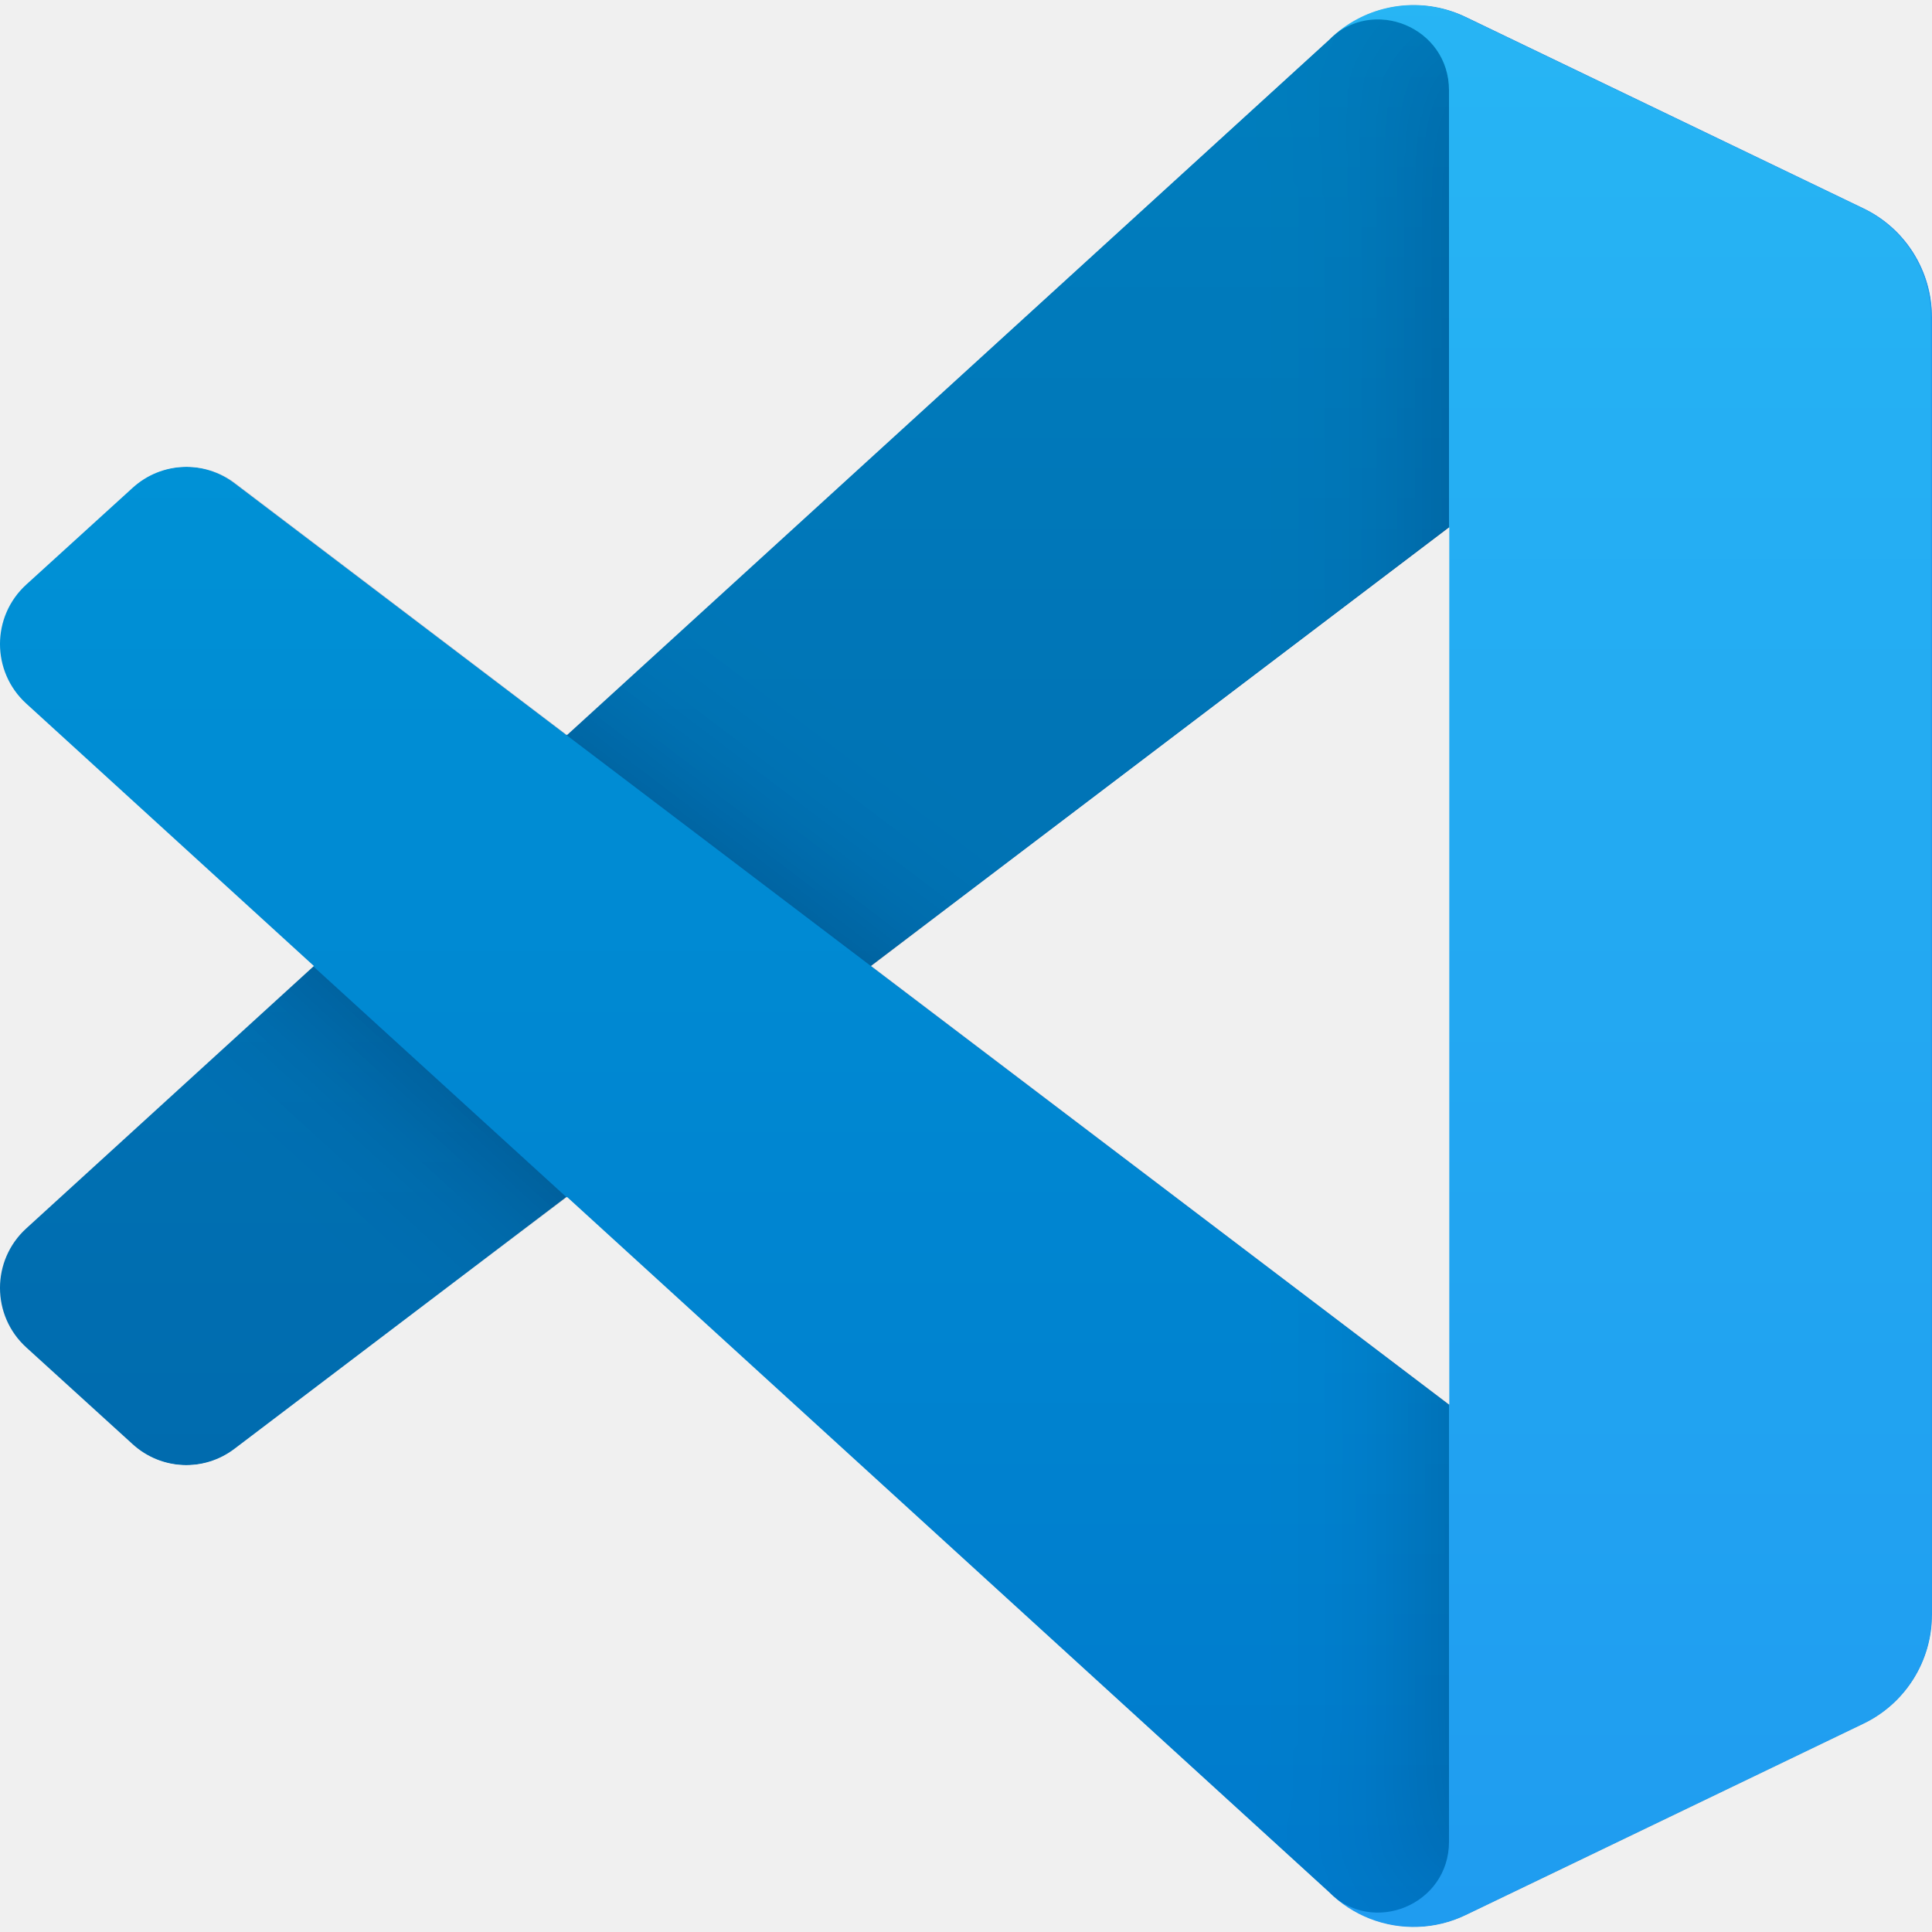
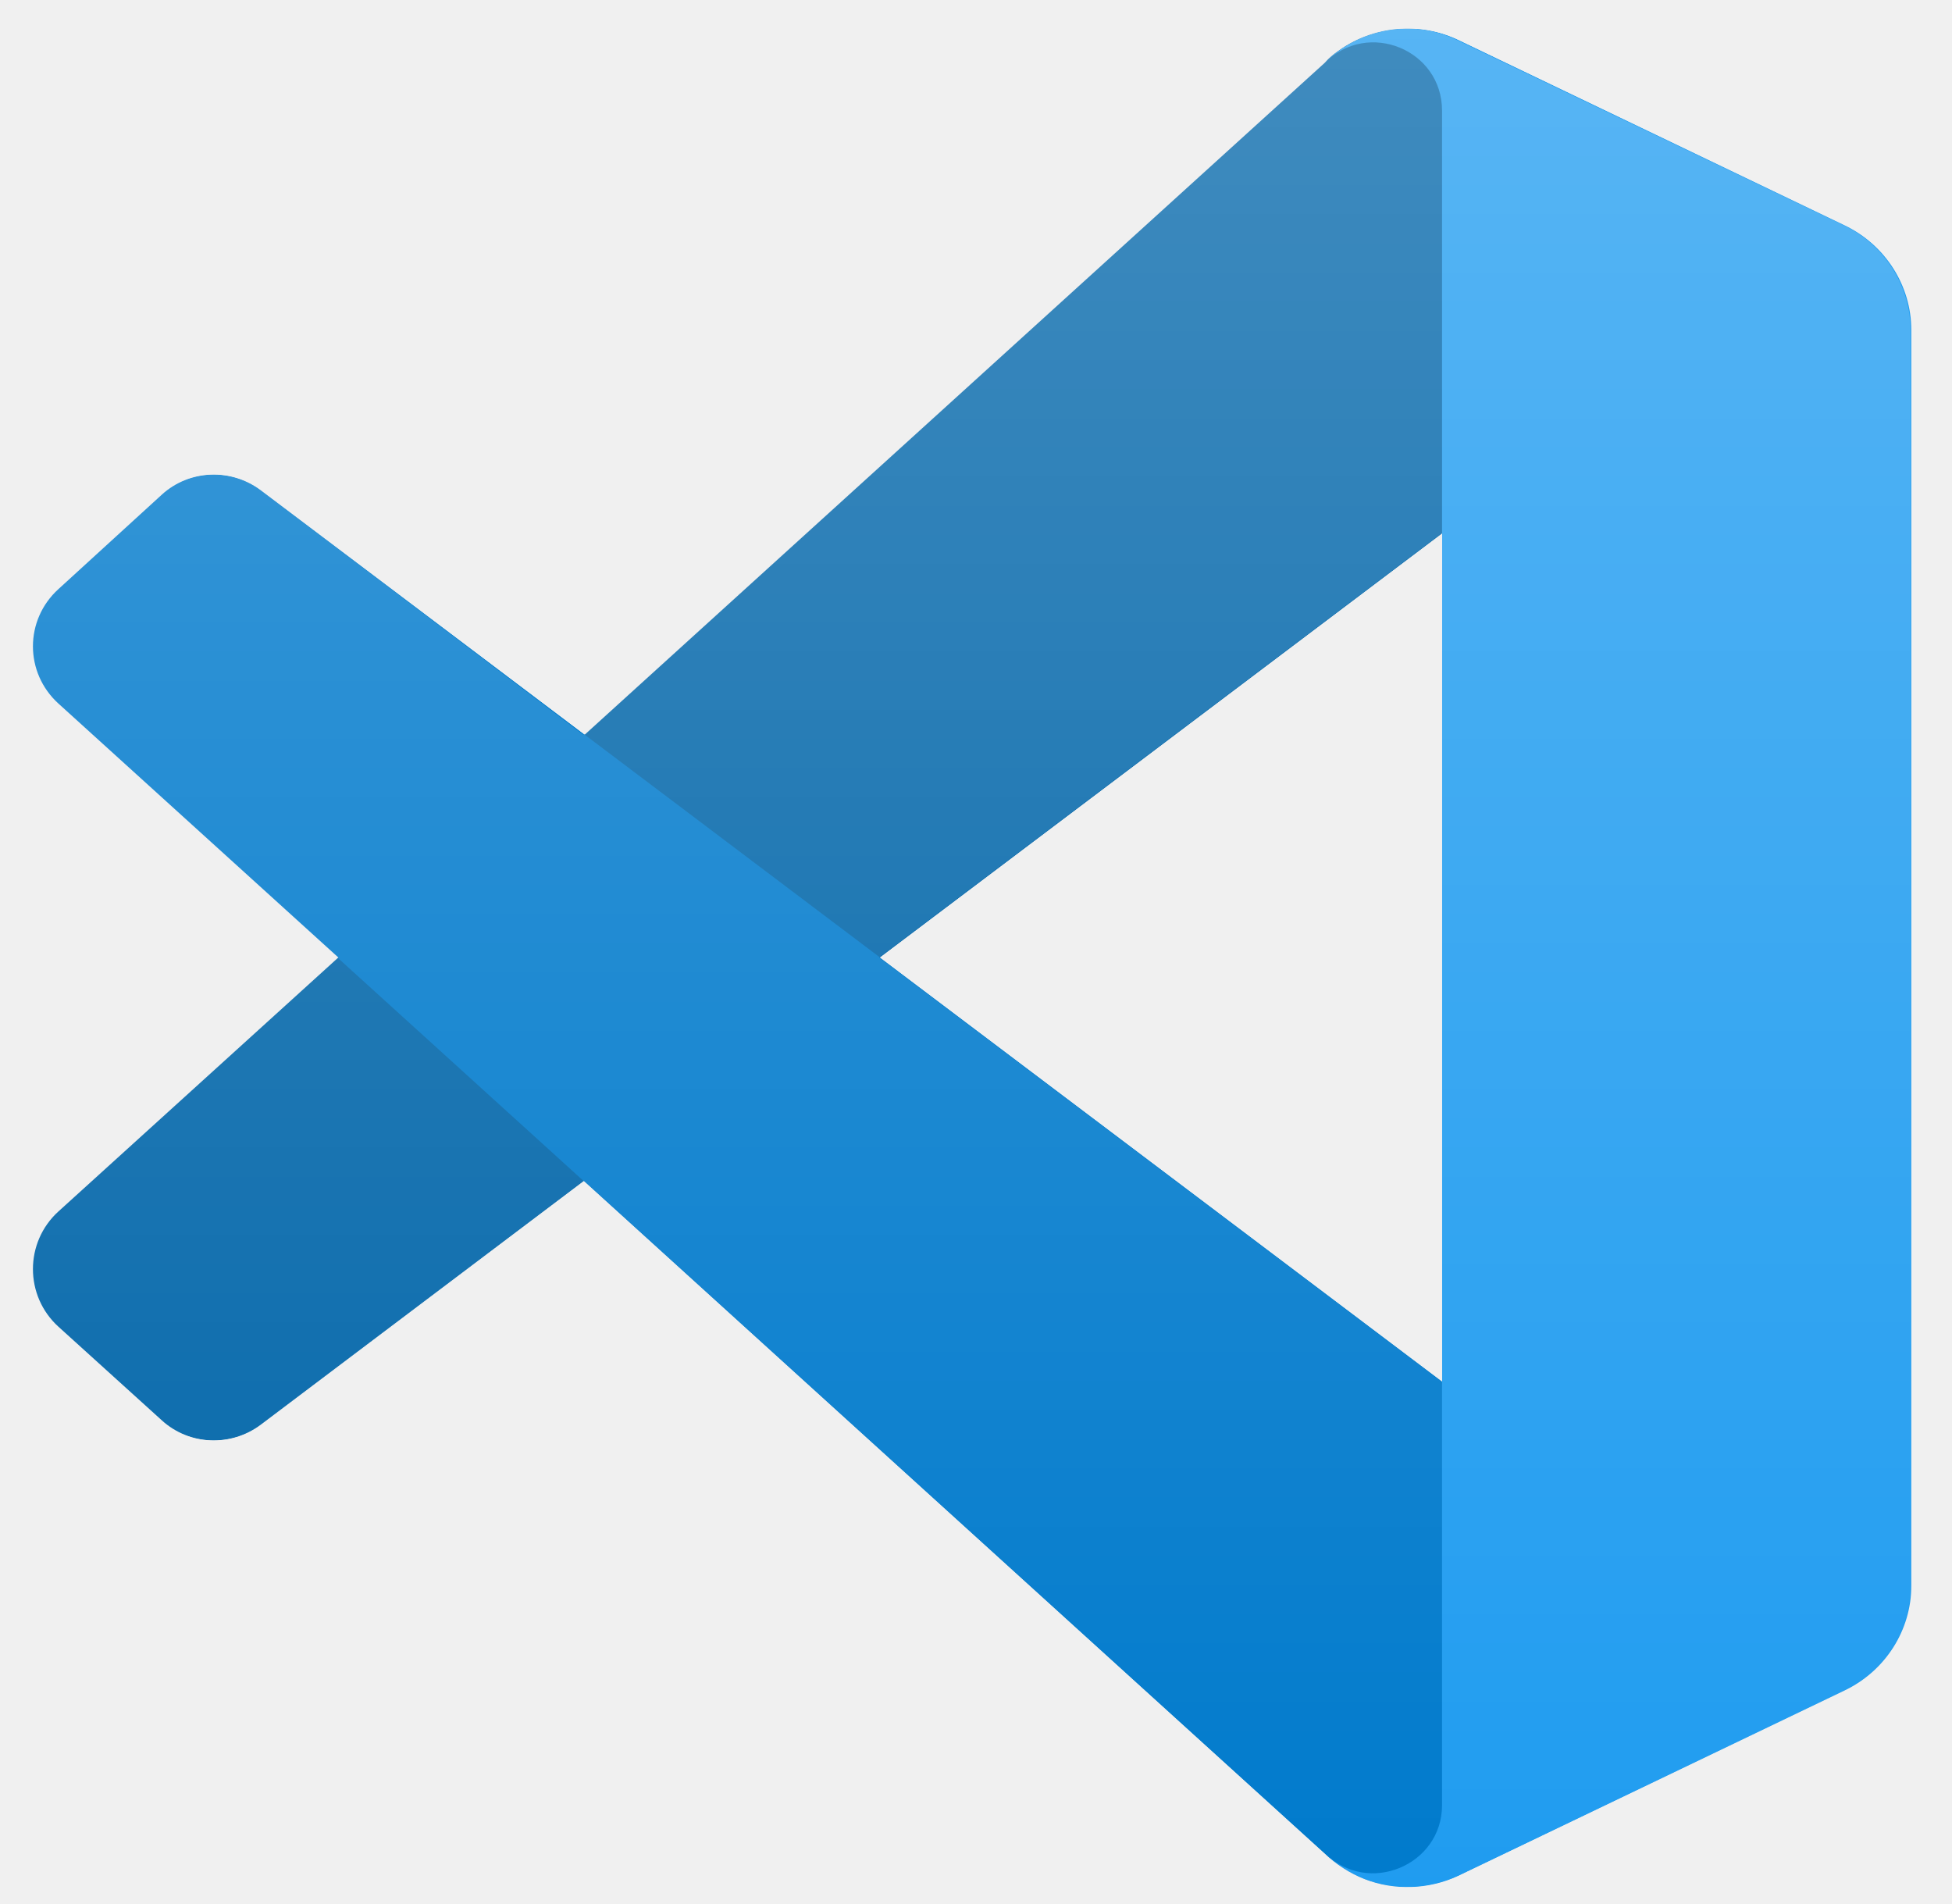
- <svg xmlns="http://www.w3.org/2000/svg" viewBox="0 0 100 100" fill="none">
-   <mask id="mask0" mask-type="alpha" maskUnits="userSpaceOnUse" x="0" y="0" width="100" height="100">
-     <path fill-rule="evenodd" clip-rule="evenodd" d="M70.912 99.317C72.487 99.931 74.283 99.891 75.873 99.126L96.461 89.22C98.624 88.179 100 85.989 100 83.587V16.413C100 14.011 98.624 11.822 96.461 10.781L75.873 0.874C73.786 -0.13 71.345 0.116 69.513 1.447C69.252 1.637 69.003 1.849 68.769 2.083L29.355 38.041L12.187 25.01C10.589 23.797 8.354 23.896 6.869 25.246L1.363 30.255C-0.453 31.906 -0.455 34.763 1.359 36.417L16.247 50L1.359 63.583C-0.455 65.237 -0.453 68.094 1.363 69.745L6.869 74.754C8.354 76.104 10.589 76.204 12.187 74.99L29.355 61.959L68.769 97.917C69.392 98.541 70.125 99.01 70.912 99.317ZM75.015 27.299L45.109 50L75.015 72.701V27.299Z" fill="white" />
+ <svg xmlns="http://www.w3.org/2000/svg" version="1.1" id="Layer_2" x="0px" y="0px" viewBox="0 0 240 234" style="enable-background:new 0 0 240 234;" xml:space="preserve">
+   <style type="text/css">
+ 	.st0{fill-rule:evenodd;clip-rule:evenodd;fill:#FFFFFF;filter:url(#Adobe_OpacityMaskFilter);}
+ 	.st1{mask:url(#mask0_00000114786945112164199300000014002476596775594889_);}
+ 	.st2{fill:#0065A9;}
+ 	.st3{fill:#007ACC;}
+ 	.st4{fill:#1F9CF0;}
+ 	.st5{opacity:0.25;}
+ 	.st6{fill-rule:evenodd;clip-rule:evenodd;fill:url(#SVGID_1_);}
+ </style>
+   <defs>
+     <filter id="Adobe_OpacityMaskFilter" filterUnits="userSpaceOnUse" x="3.9" y="3.5" width="231.1" height="228.5">
+       <feColorMatrix type="matrix" values="1 0 0 0 0  0 1 0 0 0  0 0 1 0 0  0 0 0 1 0" />
+     </filter>
+   </defs>
+   <mask maskUnits="userSpaceOnUse" x="3.9" y="3.5" width="231.1" height="228.5" id="mask0_00000114786945112164199300000014002476596775594889_">
+     <path class="st0" d="M167.8,231c3.6,1.4,7.8,1.3,11.5-0.4l47.5-22.8c5-2.4,8.2-7.4,8.2-12.9V40.6c0-5.5-3.2-10.5-8.2-12.9   L179.3,4.9c-4.8-2.3-10.5-1.7-14.7,1.3c-0.6,0.4-1.2,0.9-1.7,1.5l-91,82.6L32.2,60.3c-3.7-2.8-8.9-2.6-12.3,0.5L7.2,72.4   C3,76.2,3,82.7,7.2,86.5l34.4,31.2L7.2,148.9c-4.2,3.8-4.2,10.4,0,14.2l12.7,11.5c3.4,3.1,8.6,3.3,12.3,0.5l39.6-29.9l91,82.6   C164.3,229.2,166,230.3,167.8,231z M177.3,65.6l-69.1,52.1l69.1,52.1V65.6z" />
  </mask>
-   <g mask="url(#mask0)">
-     <path d="M96.461 10.796L75.857 0.876C73.472 -0.273 70.622 0.212 68.75 2.083L1.299 63.583C-0.516 65.237 -0.514 68.094 1.303 69.745L6.813 74.754C8.298 76.104 10.535 76.204 12.134 74.99L93.361 13.37C96.086 11.303 100 13.246 100 16.667V16.427C100 14.027 98.625 11.838 96.461 10.796Z" fill="#0065A9" />
-     <g filter="url(#filter0_d)">
-       <path d="M96.461 89.204L75.857 99.124C73.472 100.273 70.622 99.788 68.75 97.917L1.299 36.417C-0.516 34.763 -0.514 31.906 1.303 30.255L6.813 25.246C8.298 23.896 10.535 23.796 12.134 25.009L93.361 86.63C96.086 88.697 100 86.754 100 83.333V83.573C100 85.974 98.625 88.162 96.461 89.204Z" fill="#007ACC" />
+   <g class="st1">
+     <path class="st2" d="M226.8,27.7L179.2,4.9c-5.5-2.6-12.1-1.5-16.4,2.8L7.1,148.9c-4.2,3.8-4.2,10.4,0,14.2l12.7,11.5   c3.4,3.1,8.6,3.3,12.3,0.5L219.7,33.6c6.3-4.7,15.3-0.3,15.3,7.6v-0.5C235,35.1,231.8,30.1,226.8,27.7z" />
+     <g>
+       <path class="st3" d="M226.8,207.8l-47.6,22.8c-5.5,2.6-12.1,1.5-16.4-2.8L7.1,86.5c-4.2-3.8-4.2-10.4,0-14.2l12.7-11.5    c3.4-3.1,8.6-3.3,12.3-0.5l187.6,141.5c6.3,4.7,15.3,0.3,15.3-7.6v0.5C235,200.4,231.8,205.4,226.8,207.8z" />
    </g>
-     <g filter="url(#filter1_d)">
-       <path d="M75.858 99.126C73.472 100.274 70.622 99.788 68.75 97.917C71.056 100.223 75 98.59 75 95.328V4.672C75 1.41 71.056 -0.223 68.75 2.083C70.622 0.211 73.472 -0.274 75.858 0.874L96.459 10.781C98.623 11.822 100 14.011 100 16.413V83.587C100 85.989 98.623 88.179 96.459 89.22L75.858 99.126Z" fill="#1F9CF0" />
+     <g>
+       <path class="st4" d="M179.3,230.6c-5.5,2.6-12.1,1.5-16.4-2.8c5.3,5.3,14.4,1.5,14.4-5.9V13.6c0-7.5-9.1-11.2-14.4-5.9    c4.3-4.3,10.9-5.4,16.4-2.8l47.6,22.8c5,2.4,8.2,7.4,8.2,12.9v154.3c0,5.5-3.2,10.5-8.2,12.9L179.3,230.6z" />
    </g>
-     <g style="mix-blend-mode:overlay" opacity="0.25">
-       <path fill-rule="evenodd" clip-rule="evenodd" d="M70.851 99.317C72.426 99.931 74.222 99.891 75.812 99.126L96.4 89.22C98.563 88.179 99.939 85.989 99.939 83.587V16.413C99.939 14.011 98.564 11.822 96.4 10.781L75.812 0.874C73.725 -0.13 71.284 0.116 69.453 1.447C69.191 1.637 68.942 1.849 68.708 2.083L29.294 38.041L12.126 25.01C10.528 23.796 8.293 23.896 6.809 25.246L1.302 30.255C-0.513 31.906 -0.515 34.763 1.298 36.417L16.186 50L1.298 63.583C-0.515 65.237 -0.513 68.094 1.302 69.745L6.809 74.754C8.293 76.104 10.528 76.204 12.126 74.99L29.294 61.959L68.708 97.917C69.332 98.54 70.064 99.01 70.851 99.317ZM74.954 27.299L45.048 50L74.954 72.701V27.299Z" fill="url(#paint0_linear)" />
+     <g class="st5">
+       <linearGradient id="SVGID_1_" gradientUnits="userSpaceOnUse" x1="119.399" y1="232.508" x2="119.399" y2="4" gradientTransform="matrix(1 0 0 -1 0 236)">
+         <stop offset="0" style="stop-color:#FFFFFF" />
+         <stop offset="1" style="stop-color:#FFFFFF;stop-opacity:0" />
+       </linearGradient>
+       <path class="st6" d="M167.7,231c3.6,1.4,7.8,1.3,11.5-0.4l47.5-22.8c5-2.4,8.2-7.4,8.2-12.9V40.6c0-5.5-3.2-10.5-8.2-12.9    L179.1,4.9c-4.8-2.3-10.5-1.7-14.7,1.3c-0.6,0.4-1.2,0.9-1.7,1.5l-91,82.6L32.1,60.3c-3.7-2.8-8.9-2.6-12.3,0.5L7.1,72.4    c-4.2,3.8-4.2,10.4,0,14.2l34.4,31.2L7.1,148.9c-4.2,3.8-4.2,10.4,0,14.2l12.7,11.5c3.4,3.1,8.6,3.3,12.3,0.5l39.6-29.9l91,82.6    C164.2,229.2,165.9,230.3,167.7,231z M177.2,65.6l-69.1,52.1l69.1,52.1V65.6z" />
    </g>
  </g>
-   <defs>
-     <filter id="filter0_d" x="-8.394" y="15.829" width="116.727" height="92.246" filterUnits="userSpaceOnUse" color-interpolation-filters="sRGB">
-       <feFlood flood-opacity="0" result="BackgroundImageFix" />
-       <feColorMatrix in="SourceAlpha" type="matrix" values="0 0 0 0 0 0 0 0 0 0 0 0 0 0 0 0 0 0 127 0" />
-       <feOffset />
-       <feGaussianBlur stdDeviation="4.167" />
-       <feColorMatrix type="matrix" values="0 0 0 0 0 0 0 0 0 0 0 0 0 0 0 0 0 0 0.25 0" />
-       <feBlend mode="overlay" in2="BackgroundImageFix" result="effect1_dropShadow" />
-       <feBlend mode="normal" in="SourceGraphic" in2="effect1_dropShadow" result="shape" />
-     </filter>
-     <filter id="filter1_d" x="60.417" y="-8.076" width="47.917" height="116.151" filterUnits="userSpaceOnUse" color-interpolation-filters="sRGB">
-       <feFlood flood-opacity="0" result="BackgroundImageFix" />
-       <feColorMatrix in="SourceAlpha" type="matrix" values="0 0 0 0 0 0 0 0 0 0 0 0 0 0 0 0 0 0 127 0" />
-       <feOffset />
-       <feGaussianBlur stdDeviation="4.167" />
-       <feColorMatrix type="matrix" values="0 0 0 0 0 0 0 0 0 0 0 0 0 0 0 0 0 0 0.25 0" />
-       <feBlend mode="overlay" in2="BackgroundImageFix" result="effect1_dropShadow" />
-       <feBlend mode="normal" in="SourceGraphic" in2="effect1_dropShadow" result="shape" />
-     </filter>
-     <linearGradient id="paint0_linear" x1="49.939" y1="0.258" x2="49.939" y2="99.742" gradientUnits="userSpaceOnUse">
-       <stop stop-color="white" />
-       <stop offset="1" stop-color="white" stop-opacity="0" />
-     </linearGradient>
-   </defs>
</svg>
